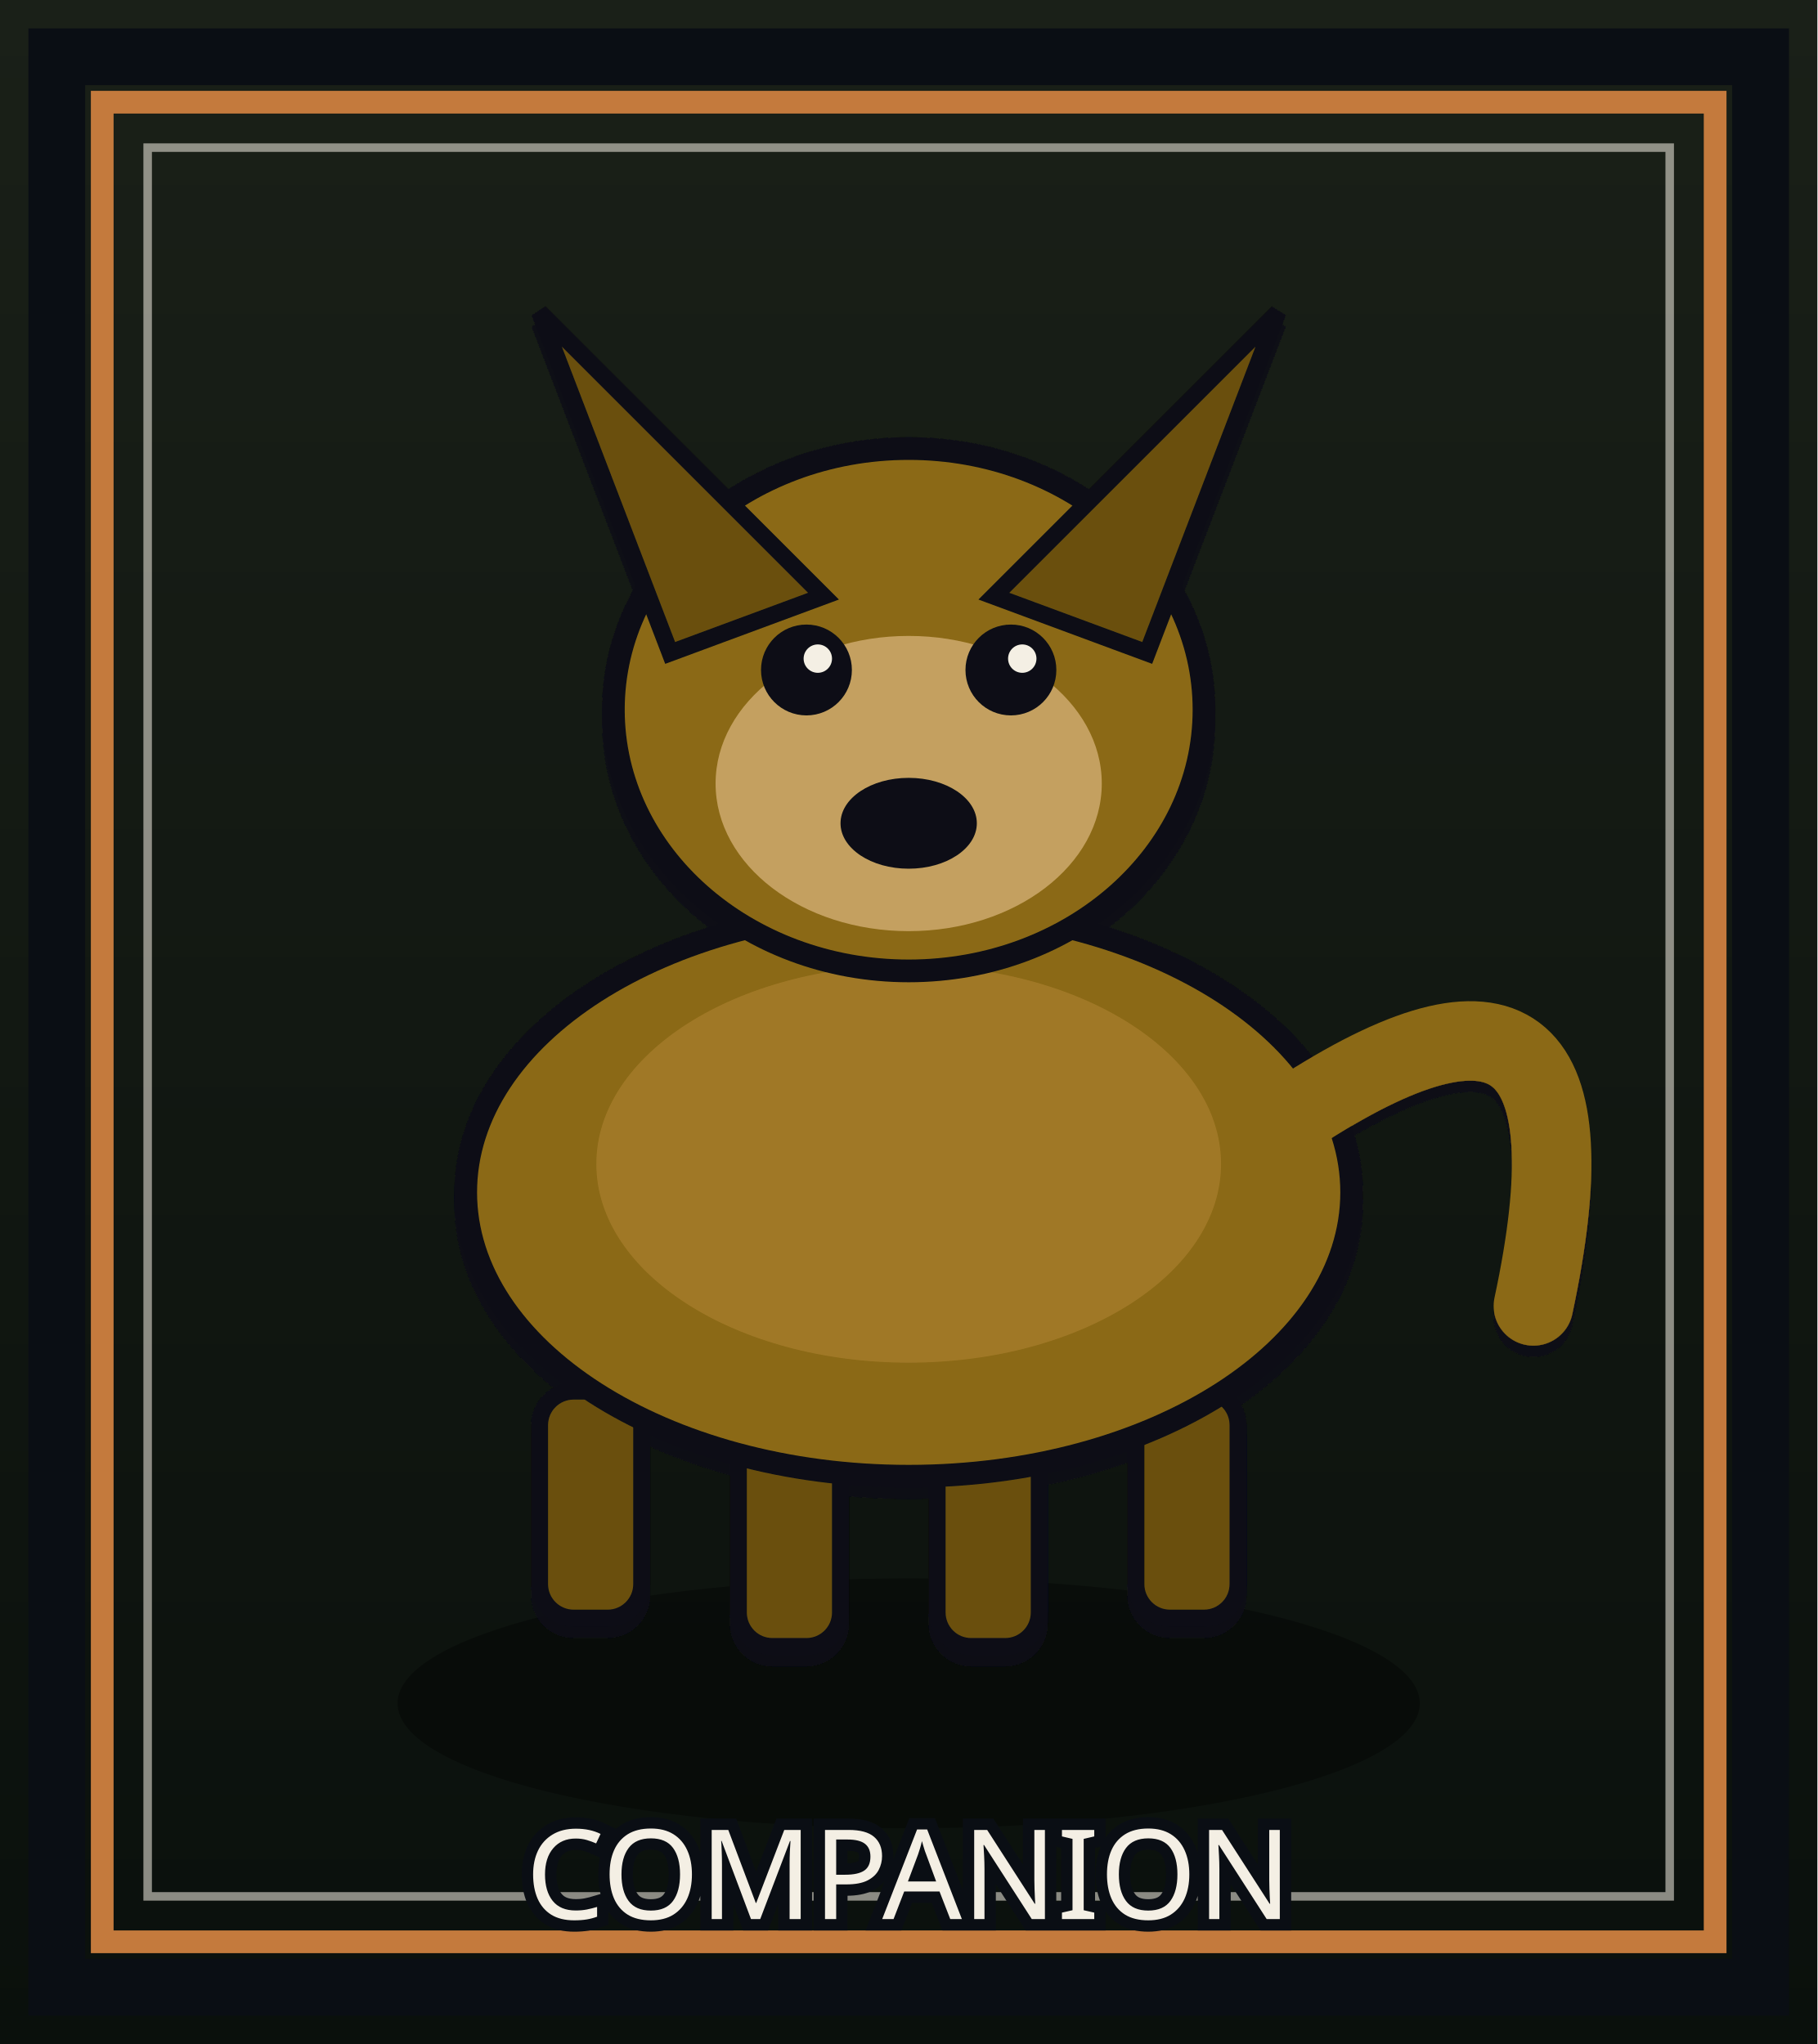
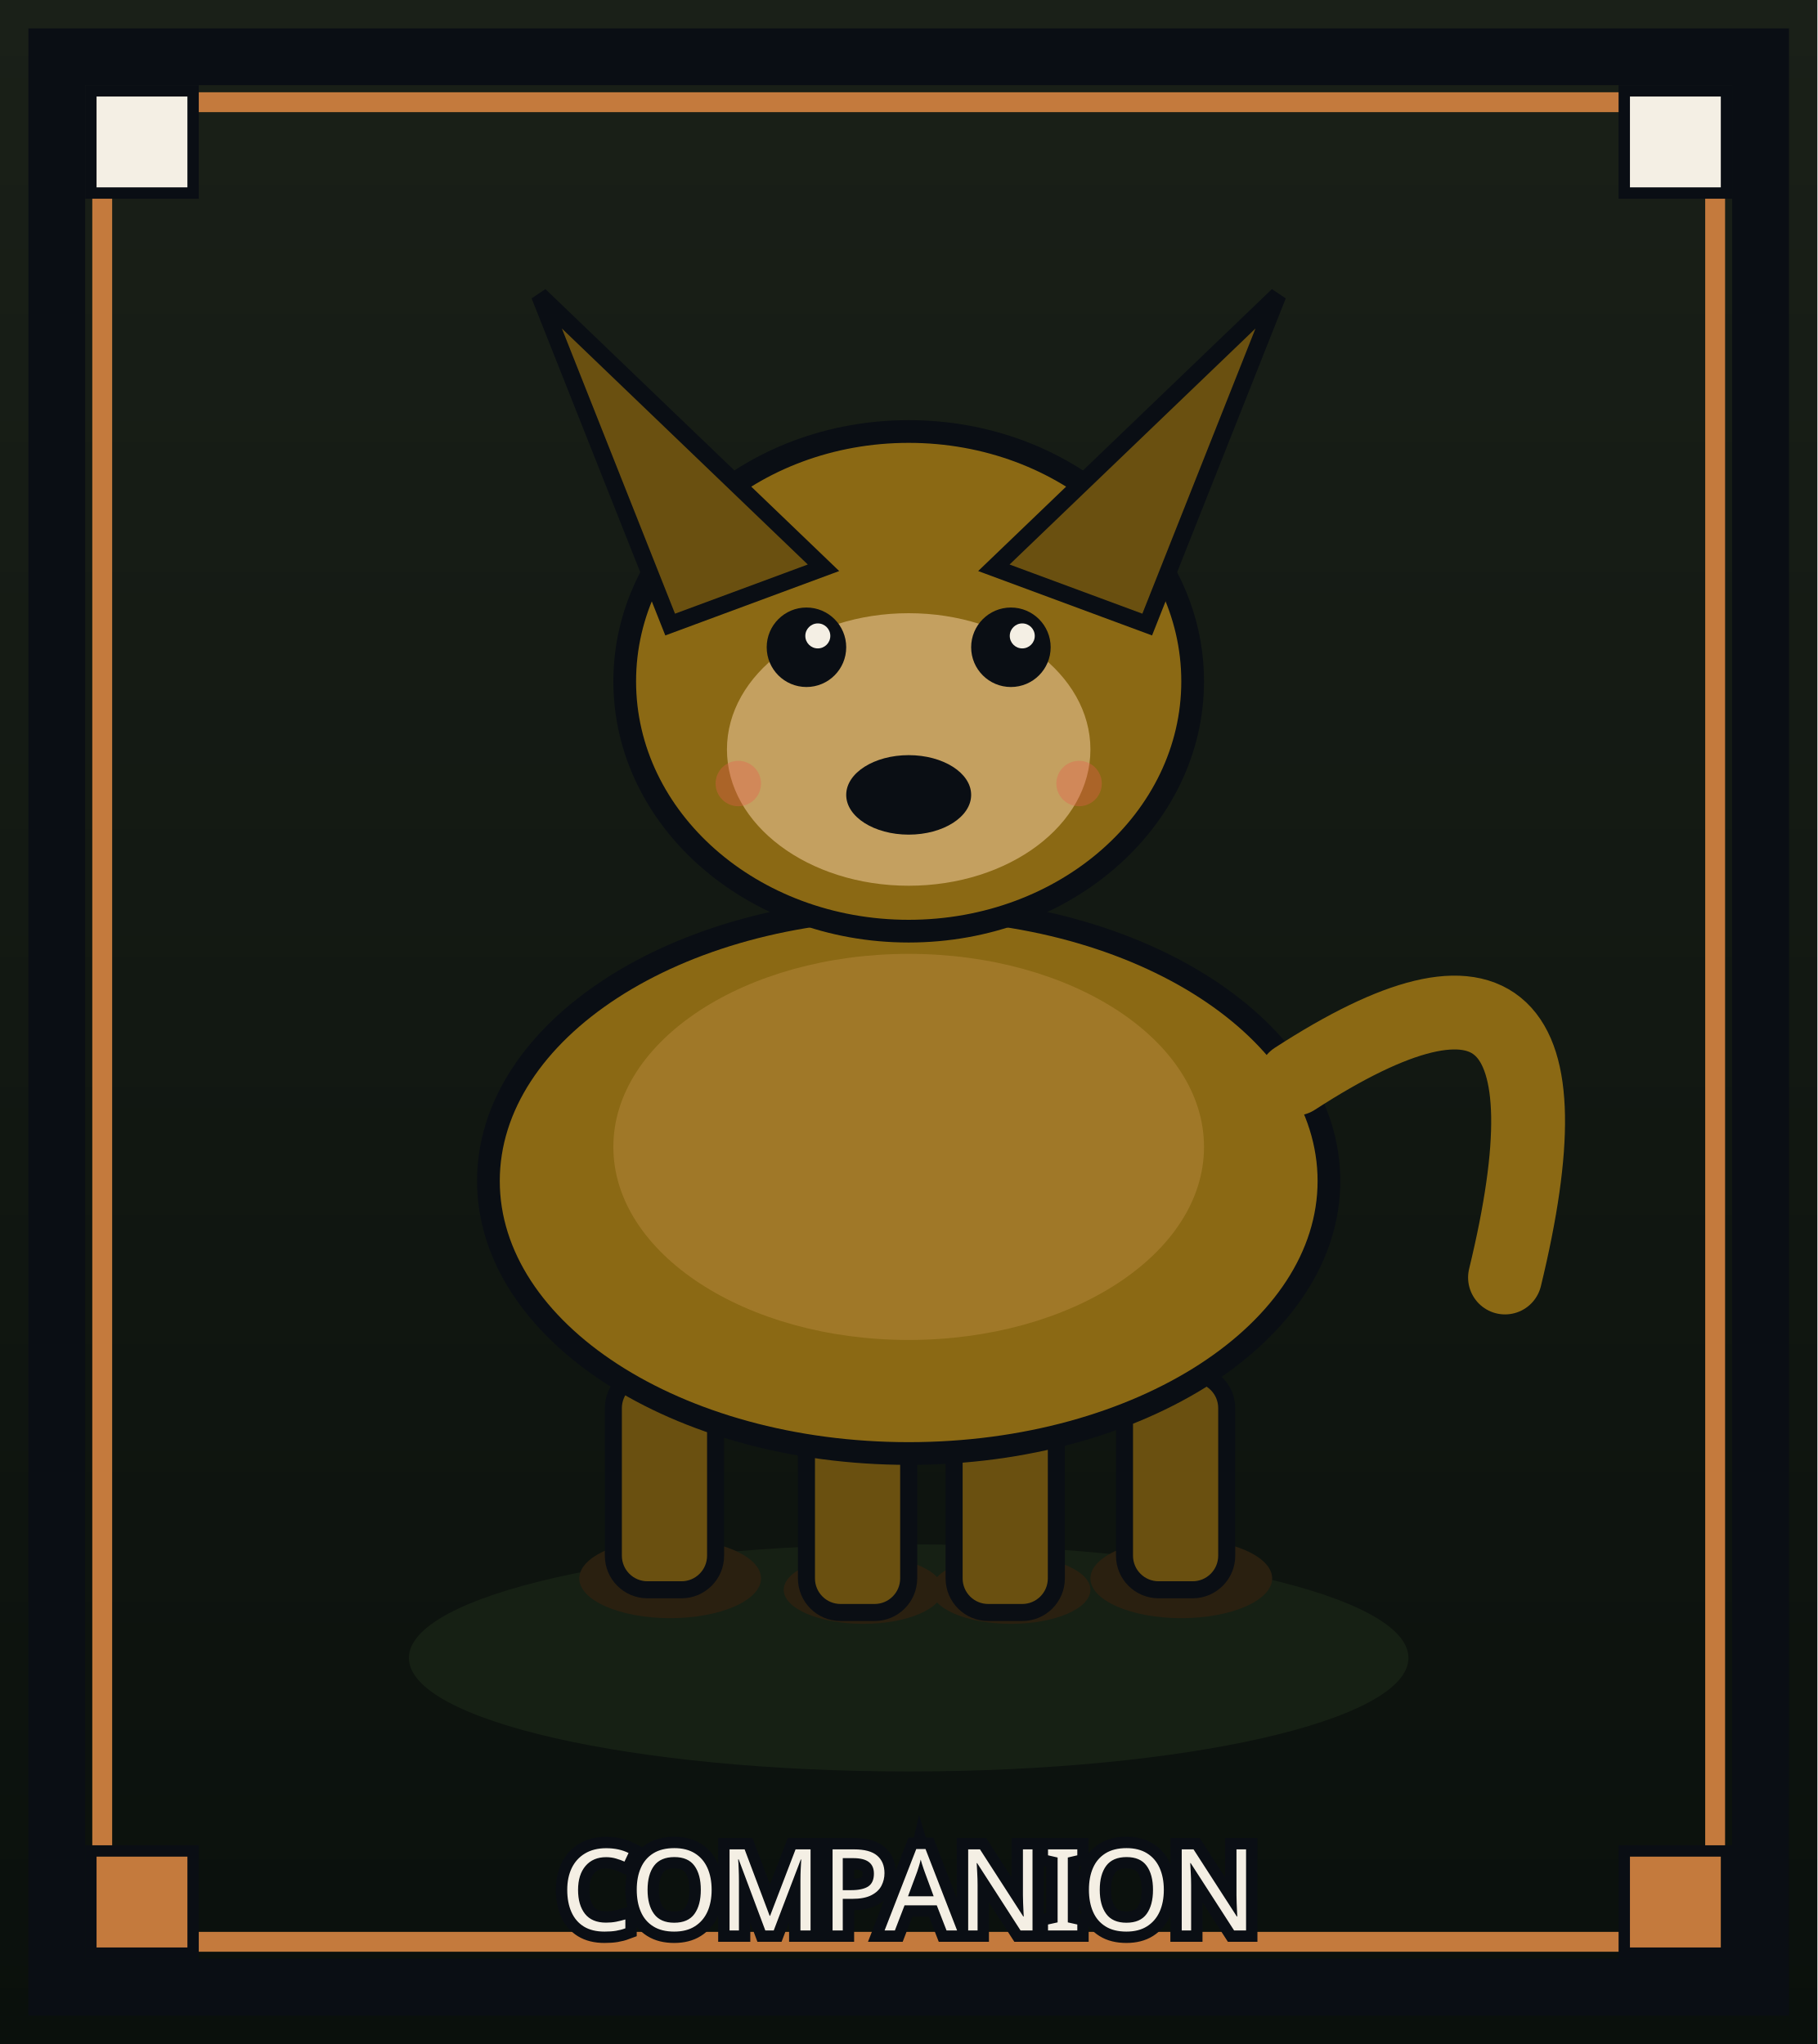
<svg xmlns="http://www.w3.org/2000/svg" width="320" height="360" viewBox="0 0 320 360" fill="none">
  <defs>
-     <linearGradient id="bg" x1="0" y1="0" x2="0" y2="1">
+     <linearGradient id="dog-bg" x1="0" y1="0" x2="0" y2="1">
      <stop offset="0%" stop-color="#1a2018" />
      <stop offset="100%" stop-color="#0a100c" />
    </linearGradient>
-     <filter id="ink" x="-20%" y="-20%" width="140%" height="140%">
-       <feDropShadow dx="0" dy="2" stdDeviation="0" flood-color="#0a0e14" flood-opacity="0.9" />
-     </filter>
  </defs>
-   <rect width="320" height="360" fill="url(#bg)" />
-   <ellipse cx="160" cy="300" rx="90" ry="22" fill="#000" opacity="0.35" />
-   <g filter="url(#ink)">
-     <rect x="95" y="245" width="18" height="40" rx="6" fill="#6a5010" stroke="#0a0e14" stroke-width="3" />
-     <rect x="130" y="250" width="18" height="40" rx="6" fill="#6a5010" stroke="#0a0e14" stroke-width="3" />
-     <rect x="165" y="250" width="18" height="40" rx="6" fill="#6a5010" stroke="#0a0e14" stroke-width="3" />
-     <rect x="200" y="245" width="18" height="40" rx="6" fill="#6a5010" stroke="#0a0e14" stroke-width="3" />
-     <ellipse cx="160" cy="210" rx="78" ry="50" fill="#8b6914" stroke="#0a0e14" stroke-width="4" />
-     <ellipse cx="160" cy="205" rx="55" ry="35" fill="#a07828" />
-     <ellipse cx="160" cy="125" rx="52" ry="46" fill="#8b6914" stroke="#0a0e14" stroke-width="4" />
-     <ellipse cx="160" cy="138" rx="34" ry="26" fill="#c4a060" />
-     <path d="M118 115 L95 55 L145 105 Z" fill="#6a5010" stroke="#0a0e14" stroke-width="3" />
-     <path d="M202 115 L225 55 L175 105 Z" fill="#6a5010" stroke="#0a0e14" stroke-width="3" />
-     <circle cx="142" cy="118" r="8" fill="#0a0e14" />
-     <circle cx="178" cy="118" r="8" fill="#0a0e14" />
-     <circle cx="144" cy="116" r="2.5" fill="#f4efe4" />
-     <circle cx="180" cy="116" r="2.5" fill="#f4efe4" />
-     <ellipse cx="160" cy="145" rx="12" ry="8" fill="#0a0e14" />
-     <path d="M230 195 Q285 160 270 230" fill="none" stroke="#8b6914" stroke-width="14" stroke-linecap="round" />
-   </g>
+   <rect width="320" height="360" fill="url(#dog-bg)" />
+   <ellipse cx="160" cy="292" rx="88" ry="20" fill="#162014" />
+   <ellipse cx="118" cy="278" rx="16" ry="7" fill="#2a2010" />
+   <ellipse cx="152" cy="280" rx="14" ry="6" fill="#2a2010" />
+   <ellipse cx="178" cy="280" rx="14" ry="6" fill="#2a2010" />
+   <ellipse cx="208" cy="278" rx="16" ry="7" fill="#2a2010" />
+   <rect x="108" y="242" width="18" height="38" rx="6" fill="#6a5010" stroke="#0a0e14" stroke-width="3" />
+   <rect x="142" y="248" width="18" height="36" rx="6" fill="#6a5010" stroke="#0a0e14" stroke-width="3" />
+   <rect x="168" y="248" width="18" height="36" rx="6" fill="#6a5010" stroke="#0a0e14" stroke-width="3" />
+   <rect x="198" y="242" width="18" height="38" rx="6" fill="#6a5010" stroke="#0a0e14" stroke-width="3" />
+   <ellipse cx="160" cy="208" rx="74" ry="48" fill="#8b6914" stroke="#0a0e14" stroke-width="4" />
+   <ellipse cx="160" cy="202" rx="52" ry="34" fill="#a07828" />
+   <ellipse cx="160" cy="120" rx="50" ry="44" fill="#8b6914" stroke="#0a0e14" stroke-width="4" />
+   <ellipse cx="160" cy="132" rx="32" ry="24" fill="#c4a060" />
+   <path d="M118 110 L95 52 L145 100Z" fill="#6a5010" stroke="#0a0e14" stroke-width="3" />
+   <path d="M202 110 L225 52 L175 100Z" fill="#6a5010" stroke="#0a0e14" stroke-width="3" />
+   <circle cx="142" cy="114" r="7" fill="#0a0e14" />
+   <circle cx="178" cy="114" r="7" fill="#0a0e14" />
+   <circle cx="144" cy="112" r="2.2" fill="#f4efe4" />
+   <circle cx="180" cy="112" r="2.2" fill="#f4efe4" />
+   <ellipse cx="160" cy="140" rx="11" ry="7" fill="#0a0e14" />
+   <path d="M228 190 Q282 155 265 225" fill="none" stroke="#8b6914" stroke-width="13" stroke-linecap="round" />
+   <circle cx="130" cy="138" r="4" fill="#e85d4c" opacity="0.35" />
+   <circle cx="190" cy="138" r="4" fill="#e85d4c" opacity="0.35" />
  <rect x="10" y="10" width="300" height="340" fill="none" stroke="#0a0e14" stroke-width="10" />
-   <rect x="18" y="18" width="284" height="324" fill="none" stroke="#c47a3d" stroke-width="4" />
-   <rect x="26" y="26" width="268" height="308" fill="none" stroke="#f4efe4" stroke-width="1.5" opacity="0.55" />
-   <text x="160" y="338" text-anchor="middle" font-family="Impact, Arial Black, sans-serif" font-size="22" fill="#f4efe4" stroke="#0a0e14" stroke-width="4" paint-order="stroke">COMPANION</text>
+   <rect x="18" y="18" width="284" height="324" fill="none" stroke="#c47a3d" stroke-width="3.5" />
+   <rect x="16" y="16" width="18" height="18" fill="#f4efe4" stroke="#0a0e14" stroke-width="2" />
+   <rect x="286" y="16" width="18" height="18" fill="#f4efe4" stroke="#0a0e14" stroke-width="2" />
+   <rect x="16" y="326" width="18" height="18" fill="#c47a3d" stroke="#0a0e14" stroke-width="2" />
+   <rect x="286" y="326" width="18" height="18" fill="#c47a3d" stroke="#0a0e14" stroke-width="2" />
+   <text x="160" y="340" text-anchor="middle" font-family="Impact, Arial Black, sans-serif" font-size="20" fill="#f4efe4" stroke="#0a0e14" stroke-width="4" paint-order="stroke">COMPANION</text>
</svg>
